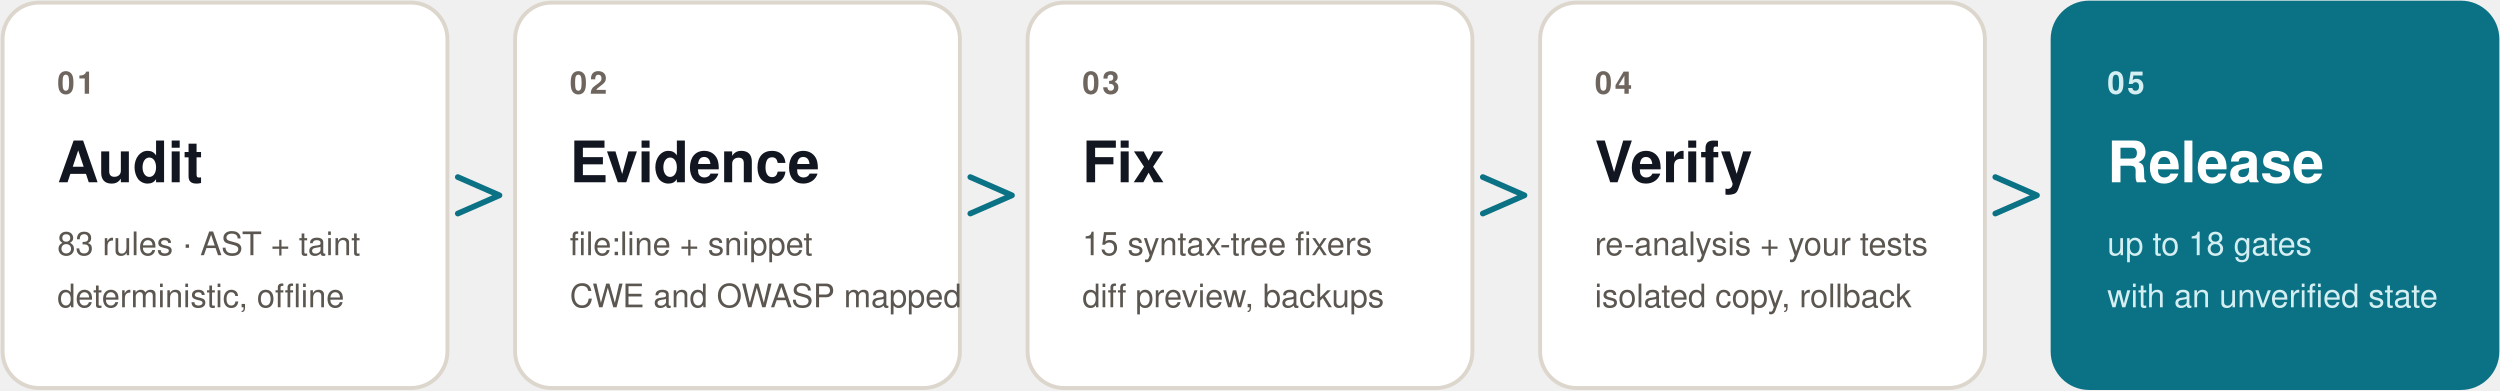
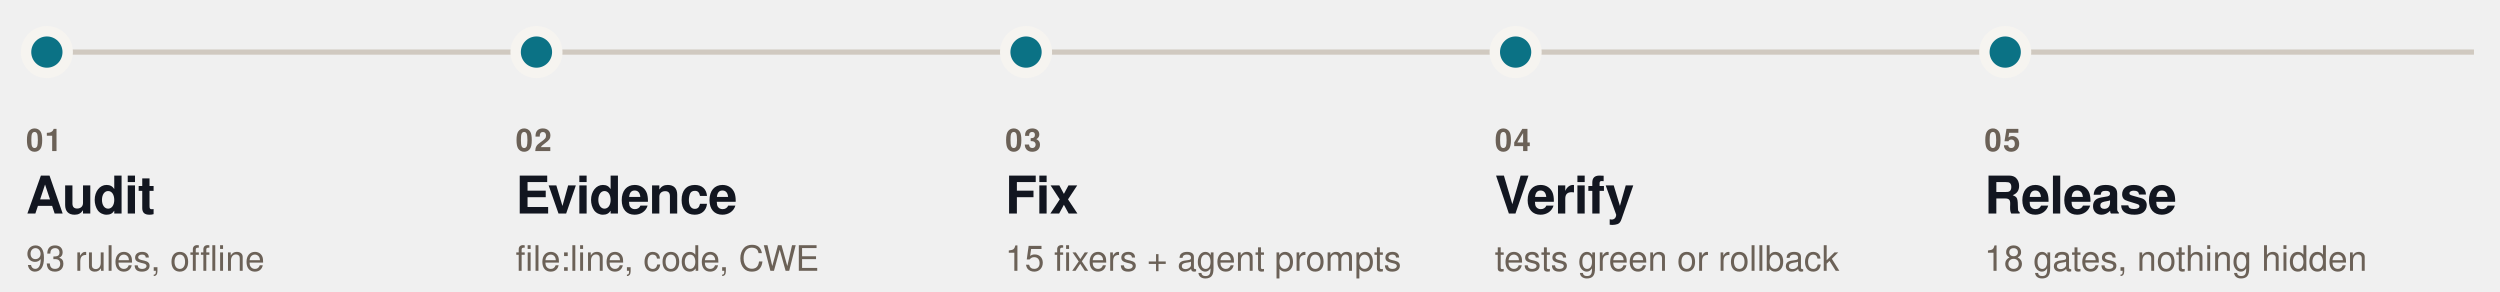
- <svg xmlns="http://www.w3.org/2000/svg" width="960" height="150" viewBox="0 0 960 150" role="img" aria-labelledby="t d">
-   <style>text{font-family:-apple-system,BlinkMacSystemFont,"Segoe UI",Helvetica,Arial,sans-serif}</style>
-   <rect x="1.0" y="1" width="170.8" height="148" rx="14" fill="#ffffff" stroke="#dcd6cd" stroke-width="1.5" />
-   <text x="22.0" y="36" font-size="12" font-weight="600" fill="#6e665e" letter-spacing="1">01</text>
-   <text x="22.0" y="70" font-size="22" font-weight="700" fill="#121620">Audit</text>
-   <text x="22.0" y="98" font-size="12.5" fill="#5b5650">83 rules · AST + taint</text>
-   <text x="22.0" y="118" font-size="12.5" fill="#5b5650">deterministic, offline</text>
-   <path d="M175.8 68.0 l16 7 l-16 7" fill="none" stroke="#0b7285" stroke-width="2.2" stroke-linecap="round" stroke-linejoin="round" />
-   <rect x="197.8" y="1" width="170.8" height="148" rx="14" fill="#ffffff" stroke="#dcd6cd" stroke-width="1.5" />
-   <text x="218.8" y="36" font-size="12" font-weight="600" fill="#6e665e" letter-spacing="1">02</text>
-   <text x="218.8" y="70" font-size="22" font-weight="700" fill="#121620">Evidence</text>
-   <text x="218.8" y="98" font-size="12.5" fill="#5b5650">file:line + snippet</text>
-   <text x="218.8" y="118" font-size="12.5" fill="#5b5650">CWE and OWASP mapped</text>
-   <path d="M372.6 68.0 l16 7 l-16 7" fill="none" stroke="#0b7285" stroke-width="2.2" stroke-linecap="round" stroke-linejoin="round" />
-   <rect x="394.6" y="1" width="170.8" height="148" rx="14" fill="#ffffff" stroke="#dcd6cd" stroke-width="1.5" />
-   <text x="415.6" y="36" font-size="12" font-weight="600" fill="#6e665e" letter-spacing="1">03</text>
-   <text x="415.6" y="70" font-size="22" font-weight="700" fill="#121620">Fix</text>
-   <text x="415.6" y="98" font-size="12.5" fill="#5b5650">15 syntax-tree fixers</text>
-   <text x="415.6" y="118" font-size="12.5" fill="#5b5650">diff preview, backups</text>
-   <path d="M569.4 68.0 l16 7 l-16 7" fill="none" stroke="#0b7285" stroke-width="2.2" stroke-linecap="round" stroke-linejoin="round" />
-   <rect x="591.4" y="1" width="170.8" height="148" rx="14" fill="#ffffff" stroke="#dcd6cd" stroke-width="1.5" />
-   <text x="612.4" y="36" font-size="12" font-weight="600" fill="#6e665e" letter-spacing="1">04</text>
-   <text x="612.4" y="70" font-size="22" font-weight="700" fill="#121620">Verify</text>
-   <text x="612.4" y="98" font-size="12.5" fill="#5b5650">re-analysis + your tests</text>
-   <text x="612.4" y="118" font-size="12.5" fill="#5b5650">isolated copy, rollback</text>
-   <path d="M766.2 68.0 l16 7 l-16 7" fill="none" stroke="#0b7285" stroke-width="2.2" stroke-linecap="round" stroke-linejoin="round" />
-   <rect x="788.2" y="1" width="170.8" height="148" rx="14" fill="#0b7285" stroke="#0b7285" stroke-width="1.5" />
-   <text x="809.2" y="36" font-size="12" font-weight="600" fill="#d4eef2" letter-spacing="1">05</text>
-   <text x="809.2" y="70" font-size="22" font-weight="700" fill="#ffffff">Release</text>
-   <text x="809.2" y="98" font-size="12.5" fill="#d4eef2">up to 18 gates</text>
-   <text x="809.2" y="118" font-size="12.5" fill="#d4eef2">with an unverified state</text>
+ <svg xmlns="http://www.w3.org/2000/svg" width="960" height="112" viewBox="0 0 960 112" role="img" aria-labelledby="t d">
+   <style>text{font-family:-apple-system,BlinkMacSystemFont,"SF Pro Text","Segoe UI",Helvetica,Arial,sans-serif}</style>
+   <path d="M10 20 H950" stroke="#d0c9c0" stroke-width="2" />
+   <circle cx="18.0" cy="20" r="8" fill="#0b7285" stroke="#f6f4f0" stroke-width="4" />
+   <text x="10.0" y="58" font-size="12" font-weight="600" fill="#6b6157" letter-spacing=".5">01</text>
+   <text x="10.0" y="82" font-size="20" font-weight="700" fill="#121620" letter-spacing="-.3">Audit</text>
+   <text x="10.0" y="104" font-size="13.5" fill="#6b6157">93 rules, offline</text>
+   <circle cx="206.0" cy="20" r="8" fill="#0b7285" stroke="#f6f4f0" stroke-width="4" />
+   <text x="198.0" y="58" font-size="12" font-weight="600" fill="#6b6157" letter-spacing=".5">02</text>
+   <text x="198.0" y="82" font-size="20" font-weight="700" fill="#121620" letter-spacing="-.3">Evidence</text>
+   <text x="198.0" y="104" font-size="13.5" fill="#6b6157">file:line, code, CWE</text>
+   <circle cx="394.0" cy="20" r="8" fill="#0b7285" stroke="#f6f4f0" stroke-width="4" />
+   <text x="386.0" y="58" font-size="12" font-weight="600" fill="#6b6157" letter-spacing=".5">03</text>
+   <text x="386.0" y="82" font-size="20" font-weight="700" fill="#121620" letter-spacing="-.3">Fix</text>
+   <text x="386.0" y="104" font-size="13.5" fill="#6b6157">15 fixers + agent prompts</text>
+   <circle cx="582.0" cy="20" r="8" fill="#0b7285" stroke="#f6f4f0" stroke-width="4" />
+   <text x="574.0" y="58" font-size="12" font-weight="600" fill="#6b6157" letter-spacing=".5">04</text>
+   <text x="574.0" y="82" font-size="20" font-weight="700" fill="#121620" letter-spacing="-.3">Verify</text>
+   <text x="574.0" y="104" font-size="13.5" fill="#6b6157">tests green or rollback</text>
+   <circle cx="770.0" cy="20" r="8" fill="#0b7285" stroke="#f6f4f0" stroke-width="4" />
+   <text x="762.0" y="58" font-size="12" font-weight="600" fill="#6b6157" letter-spacing=".5">05</text>
+   <text x="762.0" y="82" font-size="20" font-weight="700" fill="#121620" letter-spacing="-.3">Release</text>
+   <text x="762.0" y="104" font-size="13.5" fill="#6b6157">18 gates, nothing hidden</text>
</svg>
